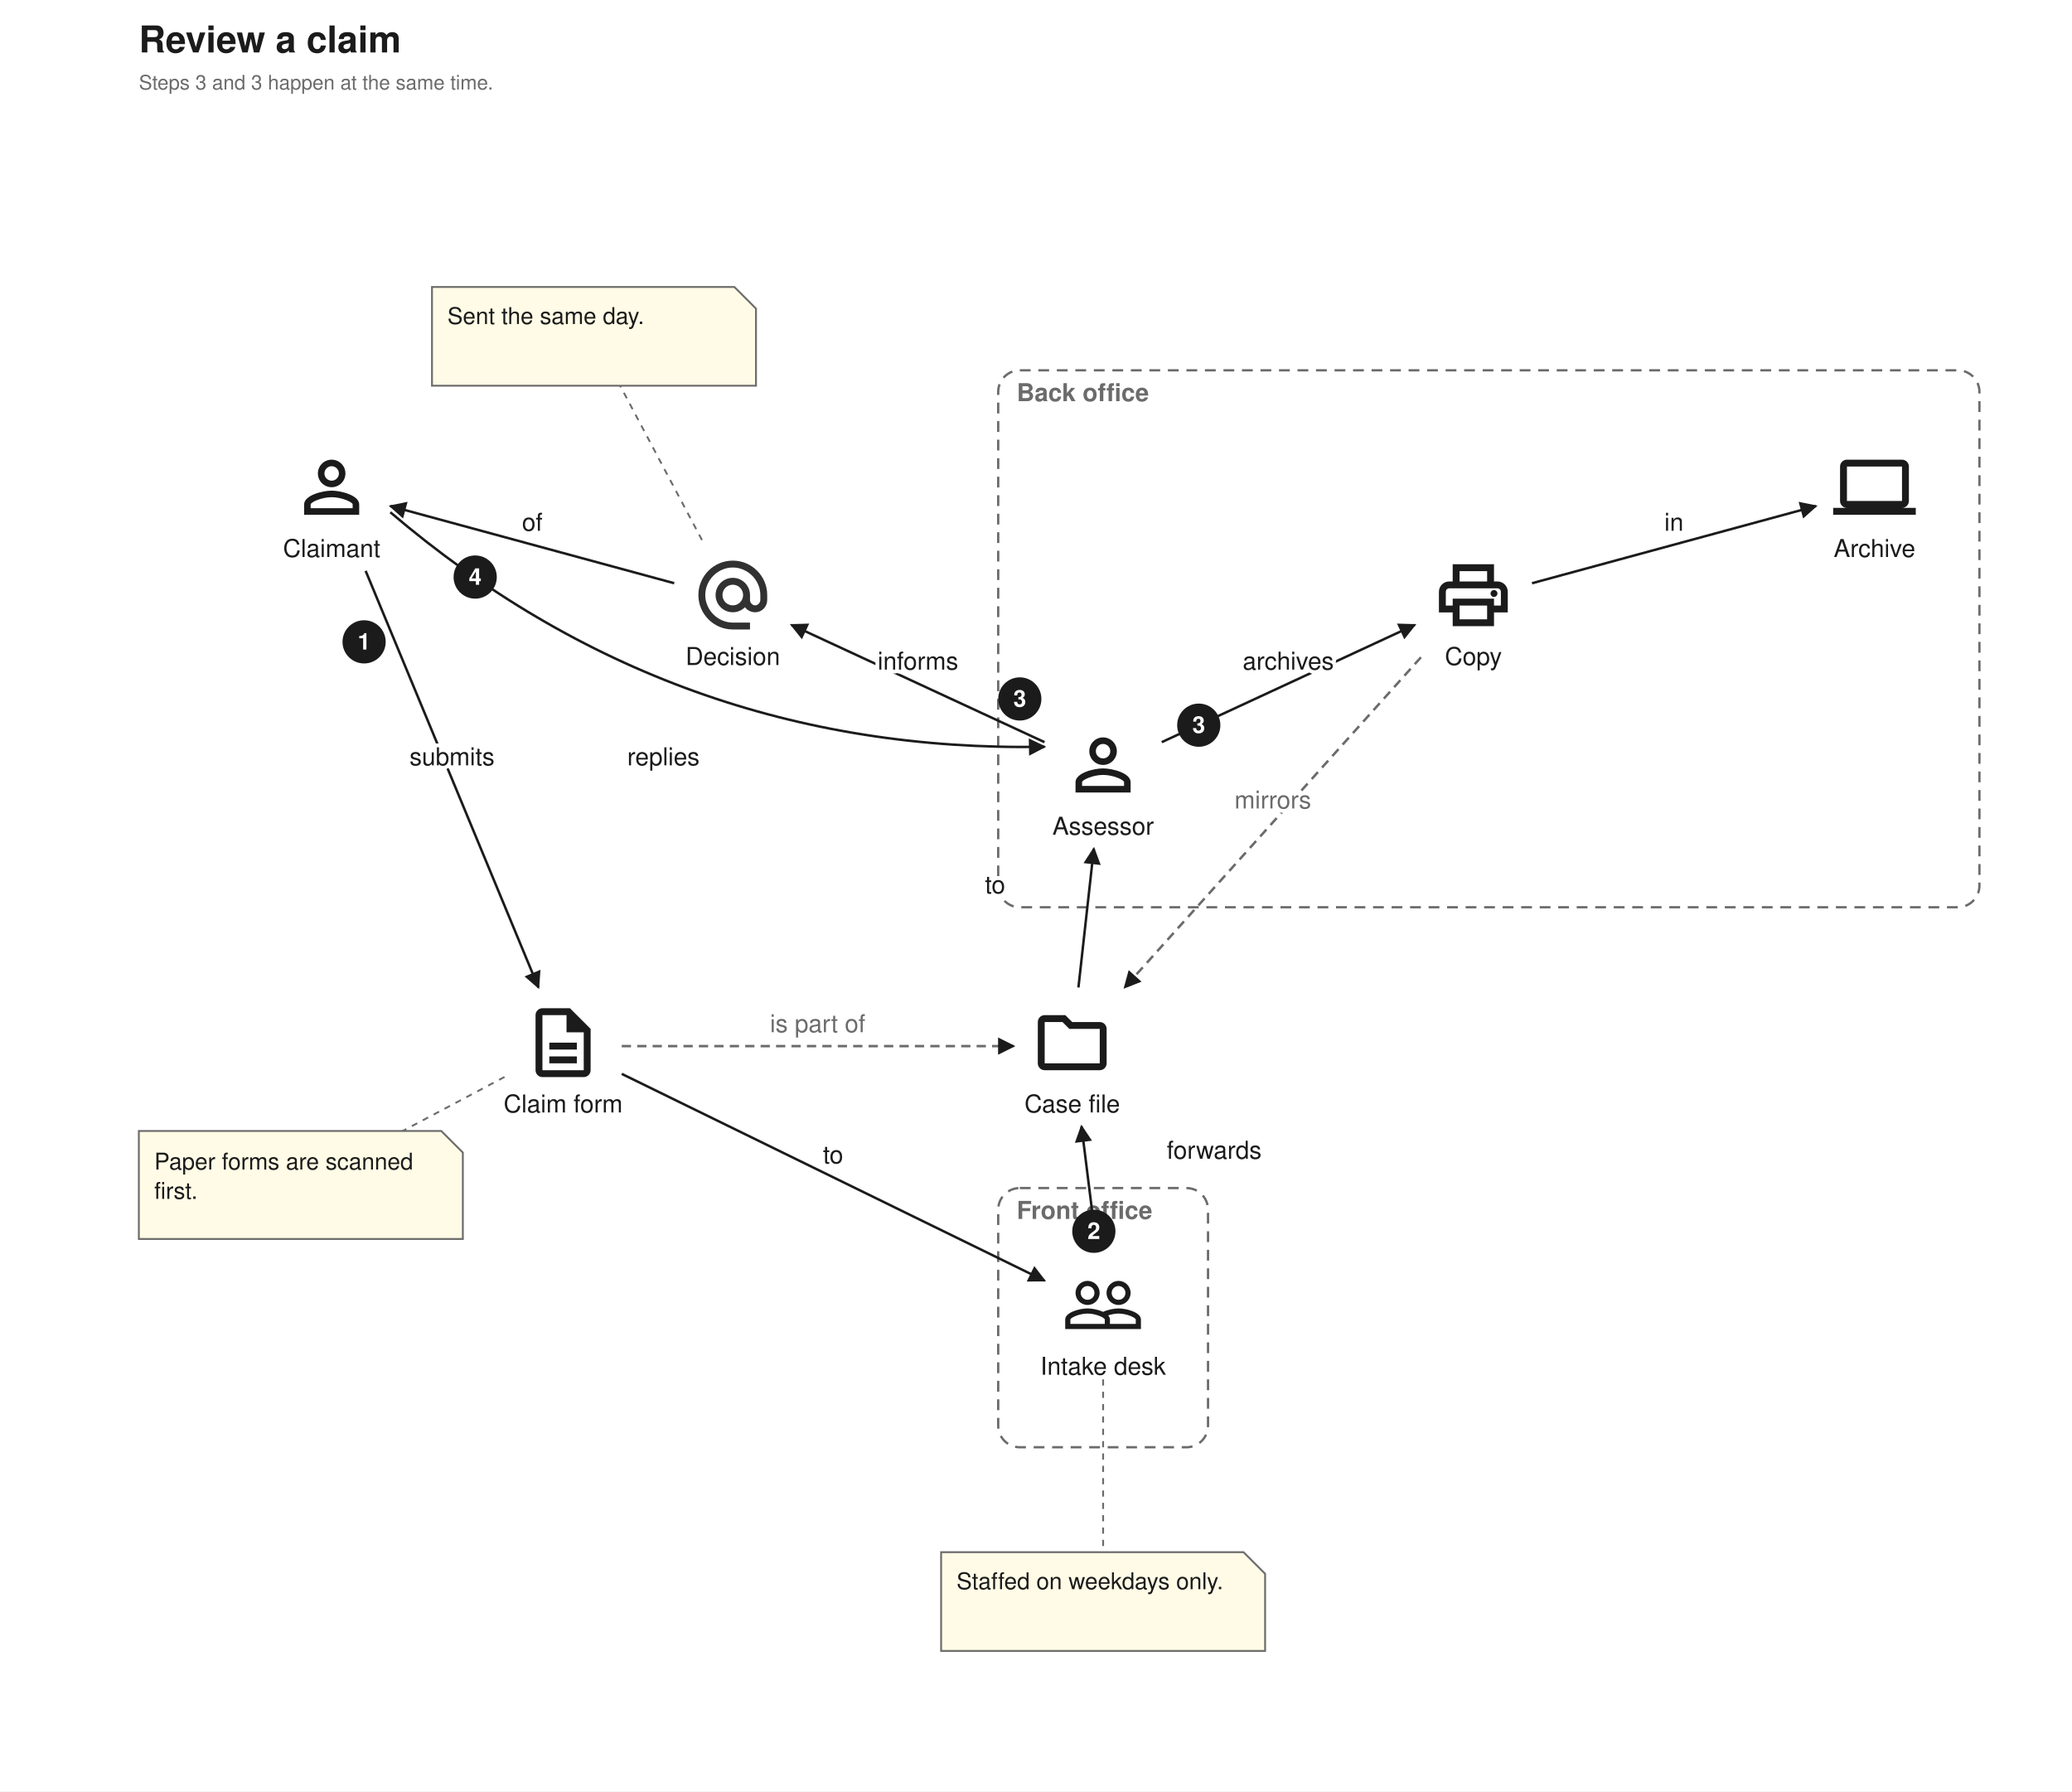
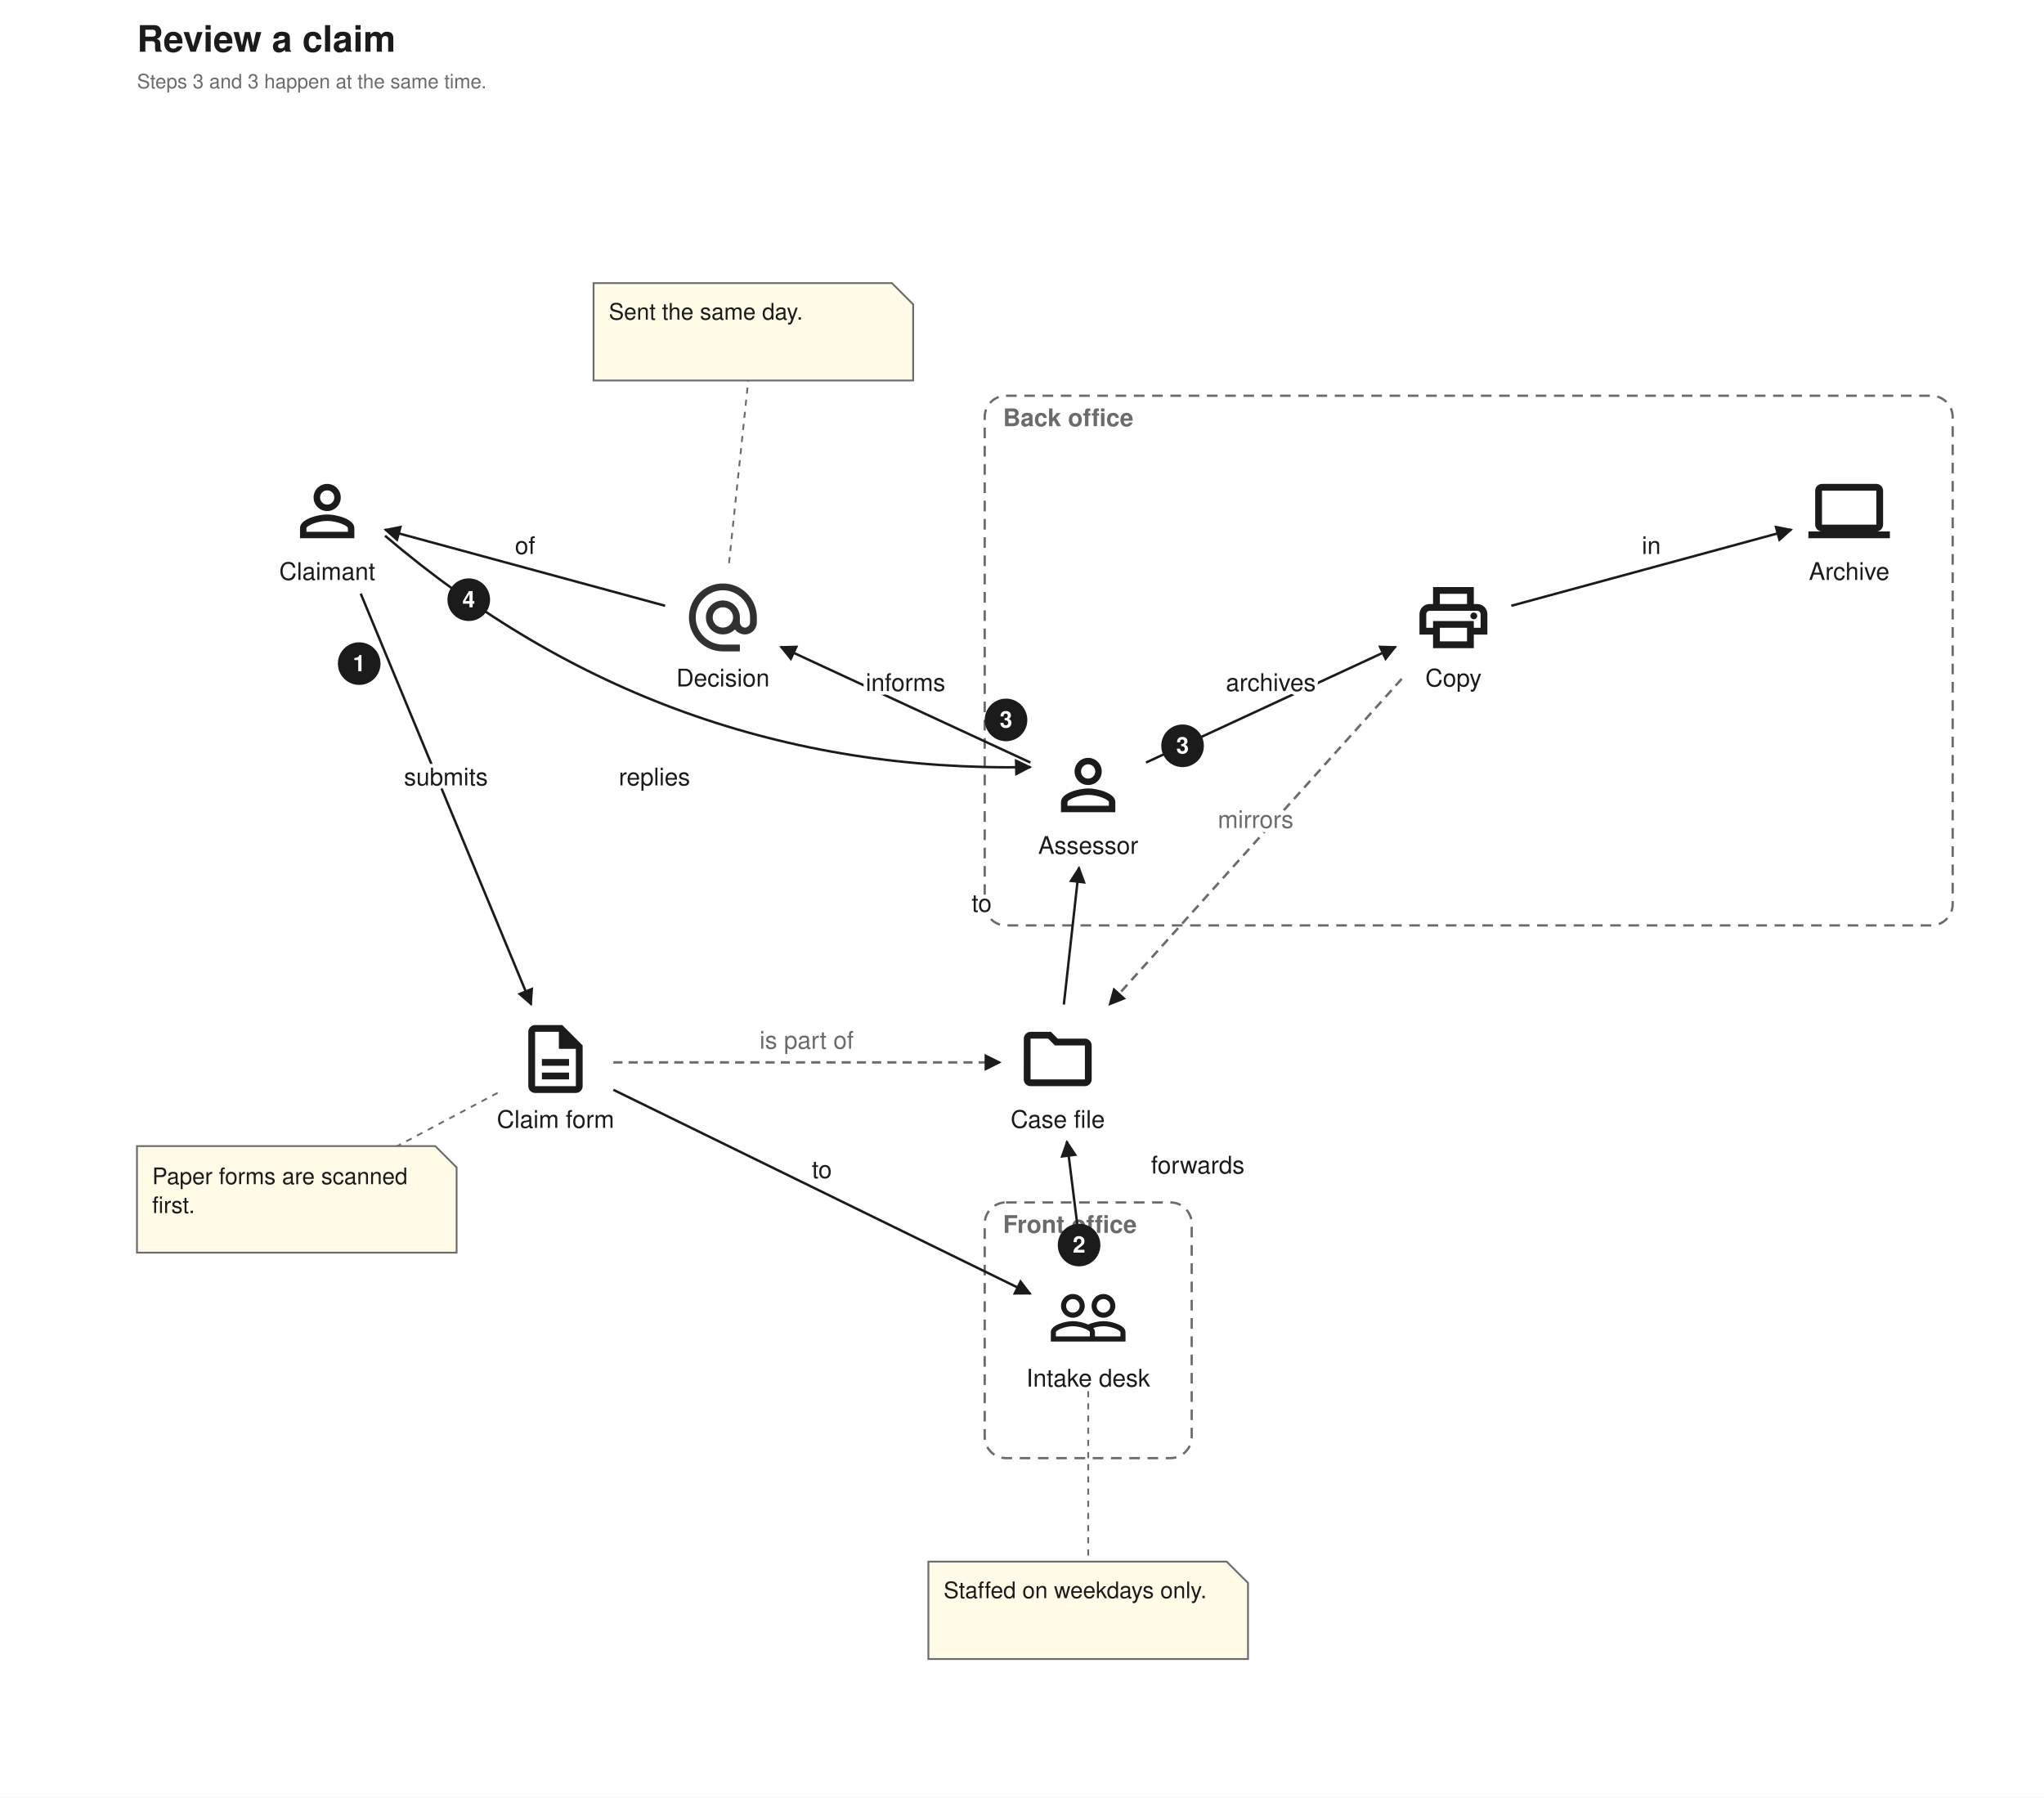
- <svg xmlns="http://www.w3.org/2000/svg" width="1343" height="1161" viewBox="-715 -498 1343 1161" style="background-color:#ffffff" version="1.2">
-   <rect x="-715" y="-498" width="1343" height="1161" fill="#ffffff" />
+ <svg xmlns="http://www.w3.org/2000/svg" width="1343" height="1181" viewBox="-715 -518 1343 1181" style="background-color:#ffffff" version="1.2">
+   <rect x="-715" y="-518" width="1343" height="1181" fill="#ffffff" />
  <defs>
    <marker id="tip" viewBox="0 0 10 10" refX="9" refY="5" markerWidth="7" markerHeight="7" orient="auto-start-reverse">
      <path d="M0 0L10 5L0 10z" fill="#1b1b1b" />
    </marker>
  </defs>
  <g font-family="Helvetica Neue,Helvetica,Arial,sans-serif">
-     <text x="-625" y="-464" font-size="24" font-weight="600" fill="#1b1b1b">Review a claim</text>
-     <text x="-625" y="-440" font-size="13" fill="#6b6b6b">Steps 3 and 3 happen at the same time.</text>
+     <text x="-625" y="-484" font-size="24" font-weight="600" fill="#1b1b1b">Review a claim</text>
+     <text x="-625" y="-460" font-size="13" fill="#6b6b6b">Steps 3 and 3 happen at the same time.</text>
    <rect x="-68" y="272" width="136" height="168" rx="14" fill="none" stroke="#6b6b6b" stroke-width="1.5" stroke-dasharray="7 5" />
    <text x="-56" y="292" font-size="16" font-weight="600" fill="#6b6b6b" paint-order="stroke" stroke="#ffffff" stroke-width="5" stroke-linejoin="round">Front office</text>
    <rect x="-68" y="-258" width="636" height="348" rx="14" fill="none" stroke="#6b6b6b" stroke-width="1.5" stroke-dasharray="7 5" />
    <text x="-56" y="-238" font-size="16" font-weight="600" fill="#6b6b6b" paint-order="stroke" stroke="#ffffff" stroke-width="5" stroke-linejoin="round">Back office</text>
    <path d="M-478 -128 L-366 142" fill="none" stroke="#1b1b1b" stroke-width="1.6" marker-end="url(#tip)" />
    <text x="-422" y="-2" font-size="16" text-anchor="middle" fill="#1b1b1b" paint-order="stroke" stroke="#ffffff" stroke-width="5" stroke-linejoin="round">submits</text>
    <circle cx="-479" cy="-82" r="14" fill="#1b1b1b" />
    <text x="-479" y="-77" font-size="15" text-anchor="middle" fill="#ffffff" font-weight="600">1</text>
    <path d="M-312 198 L-38 332" fill="none" stroke="#1b1b1b" stroke-width="1.6" marker-end="url(#tip)" />
    <text x="-175" y="256" font-size="16" text-anchor="middle" fill="#1b1b1b" paint-order="stroke" stroke="#ffffff" stroke-width="5" stroke-linejoin="round">to</text>
    <path d="M-4 312 L-14 232" fill="none" stroke="#1b1b1b" stroke-width="1.6" marker-end="url(#tip)" />
    <text x="72" y="253" font-size="16" text-anchor="middle" fill="#1b1b1b" paint-order="stroke" stroke="#ffffff" stroke-width="5" stroke-linejoin="round">forwards</text>
    <circle cx="-6" cy="300" r="14" fill="#1b1b1b" />
    <text x="-6" y="305" font-size="15" text-anchor="middle" fill="#ffffff" font-weight="600">2</text>
    <path d="M-16 142 L-6 52" fill="none" stroke="#1b1b1b" stroke-width="1.6" marker-end="url(#tip)" />
    <text x="-70" y="81" font-size="16" text-anchor="middle" fill="#1b1b1b" paint-order="stroke" stroke="#ffffff" stroke-width="5" stroke-linejoin="round">to</text>
    <path d="M38 -17 L202 -93" fill="none" stroke="#1b1b1b" stroke-width="1.6" marker-end="url(#tip)" />
    <text x="120" y="-64" font-size="16" text-anchor="middle" fill="#1b1b1b" paint-order="stroke" stroke="#ffffff" stroke-width="5" stroke-linejoin="round">archives</text>
    <circle cx="62" cy="-28" r="14" fill="#1b1b1b" />
    <text x="62" y="-23" font-size="15" text-anchor="middle" fill="#ffffff" font-weight="600">3</text>
    <path d="M278 -120 L462 -170" fill="none" stroke="#1b1b1b" stroke-width="1.6" marker-end="url(#tip)" />
    <text x="370" y="-154" font-size="16" text-anchor="middle" fill="#1b1b1b" paint-order="stroke" stroke="#ffffff" stroke-width="5" stroke-linejoin="round">in</text>
    <path d="M-38 -17 L-202 -93" fill="none" stroke="#1b1b1b" stroke-width="1.6" marker-end="url(#tip)" />
    <text x="-120" y="-64" font-size="16" text-anchor="middle" fill="#1b1b1b" paint-order="stroke" stroke="#ffffff" stroke-width="5" stroke-linejoin="round">informs</text>
    <circle cx="-54" cy="-45" r="14" fill="#1b1b1b" />
    <text x="-54" y="-40" font-size="15" text-anchor="middle" fill="#ffffff" font-weight="600">3</text>
    <path d="M-278 -120 L-462 -170" fill="none" stroke="#1b1b1b" stroke-width="1.6" marker-end="url(#tip)" />
    <text x="-370" y="-154" font-size="16" text-anchor="middle" fill="#1b1b1b" paint-order="stroke" stroke="#ffffff" stroke-width="5" stroke-linejoin="round">of</text>
    <path d="M-462 -166 C-340 -62 -199 -11 -38 -14" fill="none" stroke="#1b1b1b" stroke-width="1.6" marker-end="url(#tip)" />
    <text x="-285" y="-2" font-size="16" text-anchor="middle" fill="#1b1b1b" paint-order="stroke" stroke="#ffffff" stroke-width="5" stroke-linejoin="round">replies</text>
    <circle cx="-407" cy="-124" r="14" fill="#1b1b1b" />
    <text x="-407" y="-119" font-size="15" text-anchor="middle" fill="#ffffff" font-weight="600">4</text>
    <path d="M-312 180 L-58 180" fill="none" stroke="#6b6b6b" stroke-width="1.6" stroke-dasharray="6 4" marker-end="url(#tip)" />
    <text x="-185" y="171" font-size="16" text-anchor="middle" fill="#6b6b6b" paint-order="stroke" stroke="#ffffff" stroke-width="5" stroke-linejoin="round">is part of</text>
    <path d="M206 -72 L14 142" fill="none" stroke="#6b6b6b" stroke-width="1.6" stroke-dasharray="6 4" marker-end="url(#tip)" />
    <text x="110" y="26" font-size="16" text-anchor="middle" fill="#6b6b6b" paint-order="stroke" stroke="#ffffff" stroke-width="5" stroke-linejoin="round">mirrors</text>
    <path d="M-388 200 L-520 270" stroke="#6b6b6b" stroke-width="1.2" stroke-dasharray="4 4" fill="none" />
-     <path d="M-260 -148 L-330 -280" stroke="#6b6b6b" stroke-width="1.2" stroke-dasharray="4 4" fill="none" />
+     <path d="M-236 -148 L-220 -300" stroke="#6b6b6b" stroke-width="1.2" stroke-dasharray="4 4" fill="none" />
    <path d="M0 388 L0 540" stroke="#6b6b6b" stroke-width="1.2" stroke-dasharray="4 4" fill="none" />
    <g transform="translate(-526.8,-209.0) scale(2.231)" fill="#1b1b1b">
      <path d="M12 5.9c1.16 0 2.1.94 2.1 2.1s-.94 2.1-2.1 2.1S9.9 9.16 9.9 8s.94-2.1 2.1-2.1m0 9c2.97 0 6.1 1.46 6.1 2.1v1.1H5.9V17c0-.64 3.13-2.1 6.1-2.1M12 4C9.79 4 8 5.79 8 8s1.79 4 4 4 4-1.79 4-4-1.79-4-4-4zm0 9c-2.67 0-8 1.34-8 4v3h16v-3c0-2.66-5.33-4-8-4z" />
      <path d="M0 0h24v24H0z" fill="none" />
    </g>
    <text x="-500" y="-137" font-size="16" text-anchor="middle" fill="#1b1b1b" paint-order="stroke" stroke="#ffffff" stroke-width="5" stroke-linejoin="round">Claimant</text>
    <g transform="translate(-26.8,321.0) scale(2.231)" fill="#1b1b1b">
      <path d="M0 0h24v24H0z" fill="none" />
      <path d="M16.5 13c-1.2 0-3.07.34-4.5 1-1.43-.67-3.3-1-4.5-1C5.33 13 1 14.08 1 16.25V19h22v-2.75c0-2.17-4.33-3.25-6.5-3.25zm-4 4.5h-10v-1.25c0-.54 2.56-1.75 5-1.75s5 1.21 5 1.75v1.25zm9 0H14v-1.25c0-.46-.2-.86-.52-1.22.88-.3 1.96-.53 3.02-.53 2.44 0 5 1.21 5 1.75v1.25zM7.5 12c1.93 0 3.5-1.57 3.5-3.5S9.43 5 7.5 5 4 6.57 4 8.5 5.57 12 7.5 12zm0-5.5c1.1 0 2 .9 2 2s-.9 2-2 2-2-.9-2-2 .9-2 2-2zm9 5.5c1.93 0 3.5-1.57 3.5-3.5S18.43 5 16.5 5 13 6.57 13 8.5s1.57 3.5 3.5 3.5zm0-5.5c1.1 0 2 .9 2 2s-.9 2-2 2-2-.9-2-2 .9-2 2-2z" />
    </g>
    <text x="0" y="393" font-size="16" text-anchor="middle" fill="#1b1b1b" paint-order="stroke" stroke="#ffffff" stroke-width="5" stroke-linejoin="round">Intake desk</text>
    <g transform="translate(-26.8,-29.0) scale(2.231)" fill="#1b1b1b">
      <path d="M12 5.9c1.16 0 2.1.94 2.1 2.1s-.94 2.1-2.1 2.1S9.9 9.16 9.9 8s.94-2.1 2.1-2.1m0 9c2.97 0 6.1 1.46 6.1 2.1v1.1H5.9V17c0-.64 3.13-2.1 6.1-2.1M12 4C9.79 4 8 5.79 8 8s1.79 4 4 4 4-1.79 4-4-1.79-4-4-4zm0 9c-2.67 0-8 1.34-8 4v3h16v-3c0-2.66-5.33-4-8-4z" />
      <path d="M0 0h24v24H0z" fill="none" />
    </g>
    <text x="0" y="43" font-size="16" text-anchor="middle" fill="#1b1b1b" paint-order="stroke" stroke="#ffffff" stroke-width="5" stroke-linejoin="round">Assessor</text>
    <g transform="translate(473.2,-209.0) scale(2.231)" fill="#1b1b1b">
      <path d="M20,18c1.1,0,2-0.9,2-2V6c0-1.1-0.9-2-2-2H4C2.9,4,2,4.9,2,6v10c0,1.1,0.9,2,2,2H0v2h24v-2H20z M4,6h16v10H4V6z" />
    </g>
    <text x="500" y="-137" font-size="16" text-anchor="middle" fill="#1b1b1b" paint-order="stroke" stroke="#ffffff" stroke-width="5" stroke-linejoin="round">Archive</text>
    <g transform="translate(-376.8,151.0) scale(2.231)" fill="#1b1b1b">
      <path fill="none" d="M0 0h24v24H0V0z" />
      <path d="M8 16h8v2H8zm0-4h8v2H8zm6-10H6c-1.1 0-2 .9-2 2v16c0 1.1.89 2 1.99 2H18c1.1 0 2-.9 2-2V8l-6-6zm4 18H6V4h7v5h5v11z" />
    </g>
    <text x="-350" y="223" font-size="16" text-anchor="middle" fill="#1b1b1b" paint-order="stroke" stroke="#ffffff" stroke-width="5" stroke-linejoin="round">Claim form</text>
    <g transform="translate(-46.8,151.0) scale(2.231)" fill="#1b1b1b">
      <path fill="none" d="M0,0h24v24H0V0z" />
      <path d="M9.17,6l2,2H20v10L4,18V6H9.17 M10,4H4C2.9,4,2.01,4.9,2.01,6L2,18c0,1.1,0.9,2,2,2h16c1.1,0,2-0.9,2-2V8c0-1.1-0.9-2-2-2 h-8L10,4L10,4z" />
    </g>
    <text x="-20" y="223" font-size="16" text-anchor="middle" fill="#1b1b1b" paint-order="stroke" stroke="#ffffff" stroke-width="5" stroke-linejoin="round">Case file</text>
    <g transform="translate(213.2,-139.0) scale(2.231)" fill="#1b1b1b">
      <path fill="none" d="M0 0h24v24H0V0z" />
      <path d="M19 8h-1V3H6v5H5c-1.66 0-3 1.34-3 3v6h4v4h12v-4h4v-6c0-1.66-1.34-3-3-3zM8 5h8v3H8V5zm8 12v2H8v-4h8v2zm2-2v-2H6v2H4v-4c0-.55.45-1 1-1h14c.55 0 1 .45 1 1v4h-2z" />
      <circle cx="18" cy="11.5" r="1" />
    </g>
    <text x="240" y="-67" font-size="16" text-anchor="middle" fill="#1b1b1b" paint-order="stroke" stroke="#ffffff" stroke-width="5" stroke-linejoin="round">Copy</text>
    <g transform="translate(-266.8,-139.0) scale(2.231)" fill="#1b1b1b">
      <path fill="none" d="M0,0h24v24H0V0z" />
      <path fill-opacity="0.9" d="M12,1.95c-5.52,0-10,4.48-10,10s4.48,10,10,10h5v-2h-5c-4.34,0-8-3.66-8-8s3.66-8,8-8s8,3.66,8,8v1.43 c0,0.79-0.71,1.57-1.5,1.57S17,14.17,17,13.38v-1.43c0-2.76-2.24-5-5-5s-5,2.24-5,5s2.24,5,5,5c1.38,0,2.64-0.56,3.54-1.47 c0.65,0.89,1.77,1.47,2.96,1.47c1.97,0,3.5-1.6,3.5-3.57v-1.43C22,6.43,17.52,1.95,12,1.95z M12,14.95c-1.66,0-3-1.34-3-3 s1.34-3,3-3s3,1.34,3,3S13.66,14.95,12,14.95z" />
    </g>
    <text x="-240" y="-67" font-size="16" text-anchor="middle" fill="#1b1b1b" paint-order="stroke" stroke="#ffffff" stroke-width="5" stroke-linejoin="round">Decision</text>
    <path d="M-625 235 H-429 L-415 249 V305 H-625 Z" fill="#fffbe6" stroke="#6b6b6b" stroke-width="1.2" />
    <text x="-615" y="260" font-size="15" fill="#1b1b1b">Paper forms are scanned</text>
    <text x="-615" y="279" font-size="15" fill="#1b1b1b">first.</text>
-     <path d="M-435 -312 H-239 L-225 -298 V-248 H-435 Z" fill="#fffbe6" stroke="#6b6b6b" stroke-width="1.2" />
-     <text x="-425" y="-288" font-size="15" fill="#1b1b1b">Sent the same day.</text>
+     <path d="M-325 -332 H-129 L-115 -318 V-268 H-325 Z" fill="#fffbe6" stroke="#6b6b6b" stroke-width="1.2" />
+     <text x="-315" y="-308" font-size="15" fill="#1b1b1b">Sent the same day.</text>
    <path d="M-105 508 H91 L105 522 V572 H-105 Z" fill="#fffbe6" stroke="#6b6b6b" stroke-width="1.2" />
    <text x="-95" y="532" font-size="15" fill="#1b1b1b">Staffed on weekdays only.</text>
  </g>
</svg>
